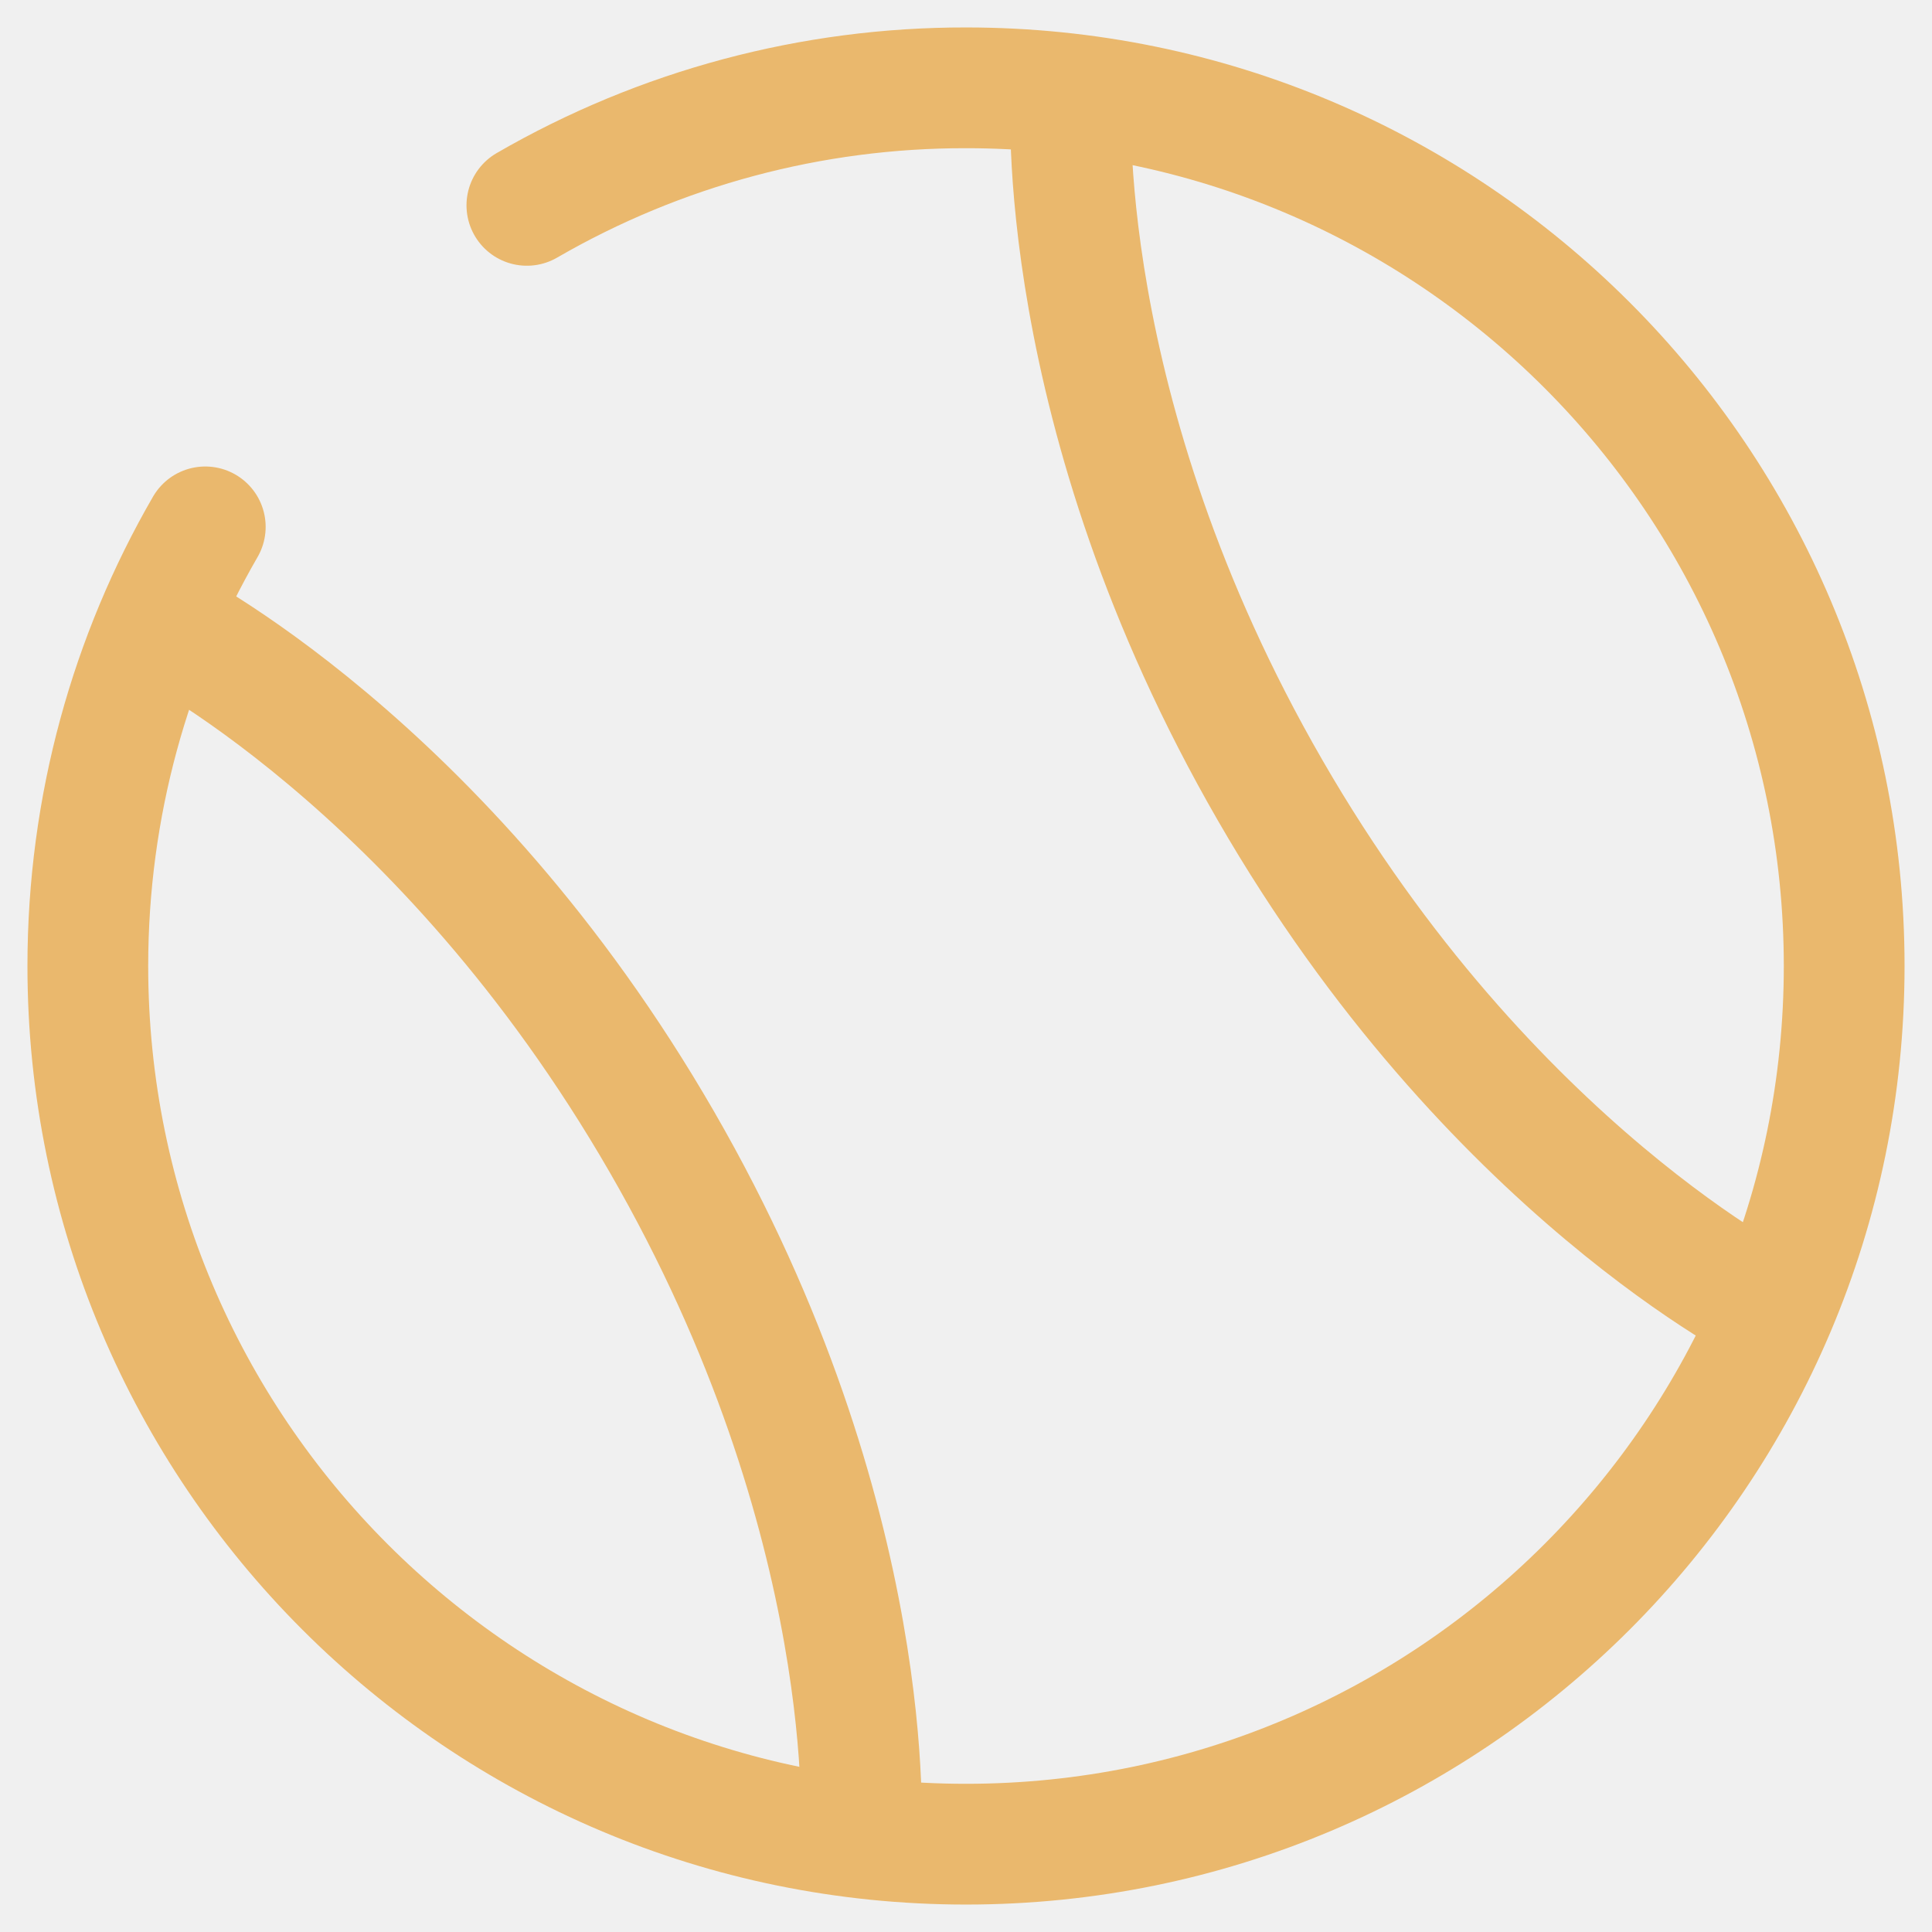
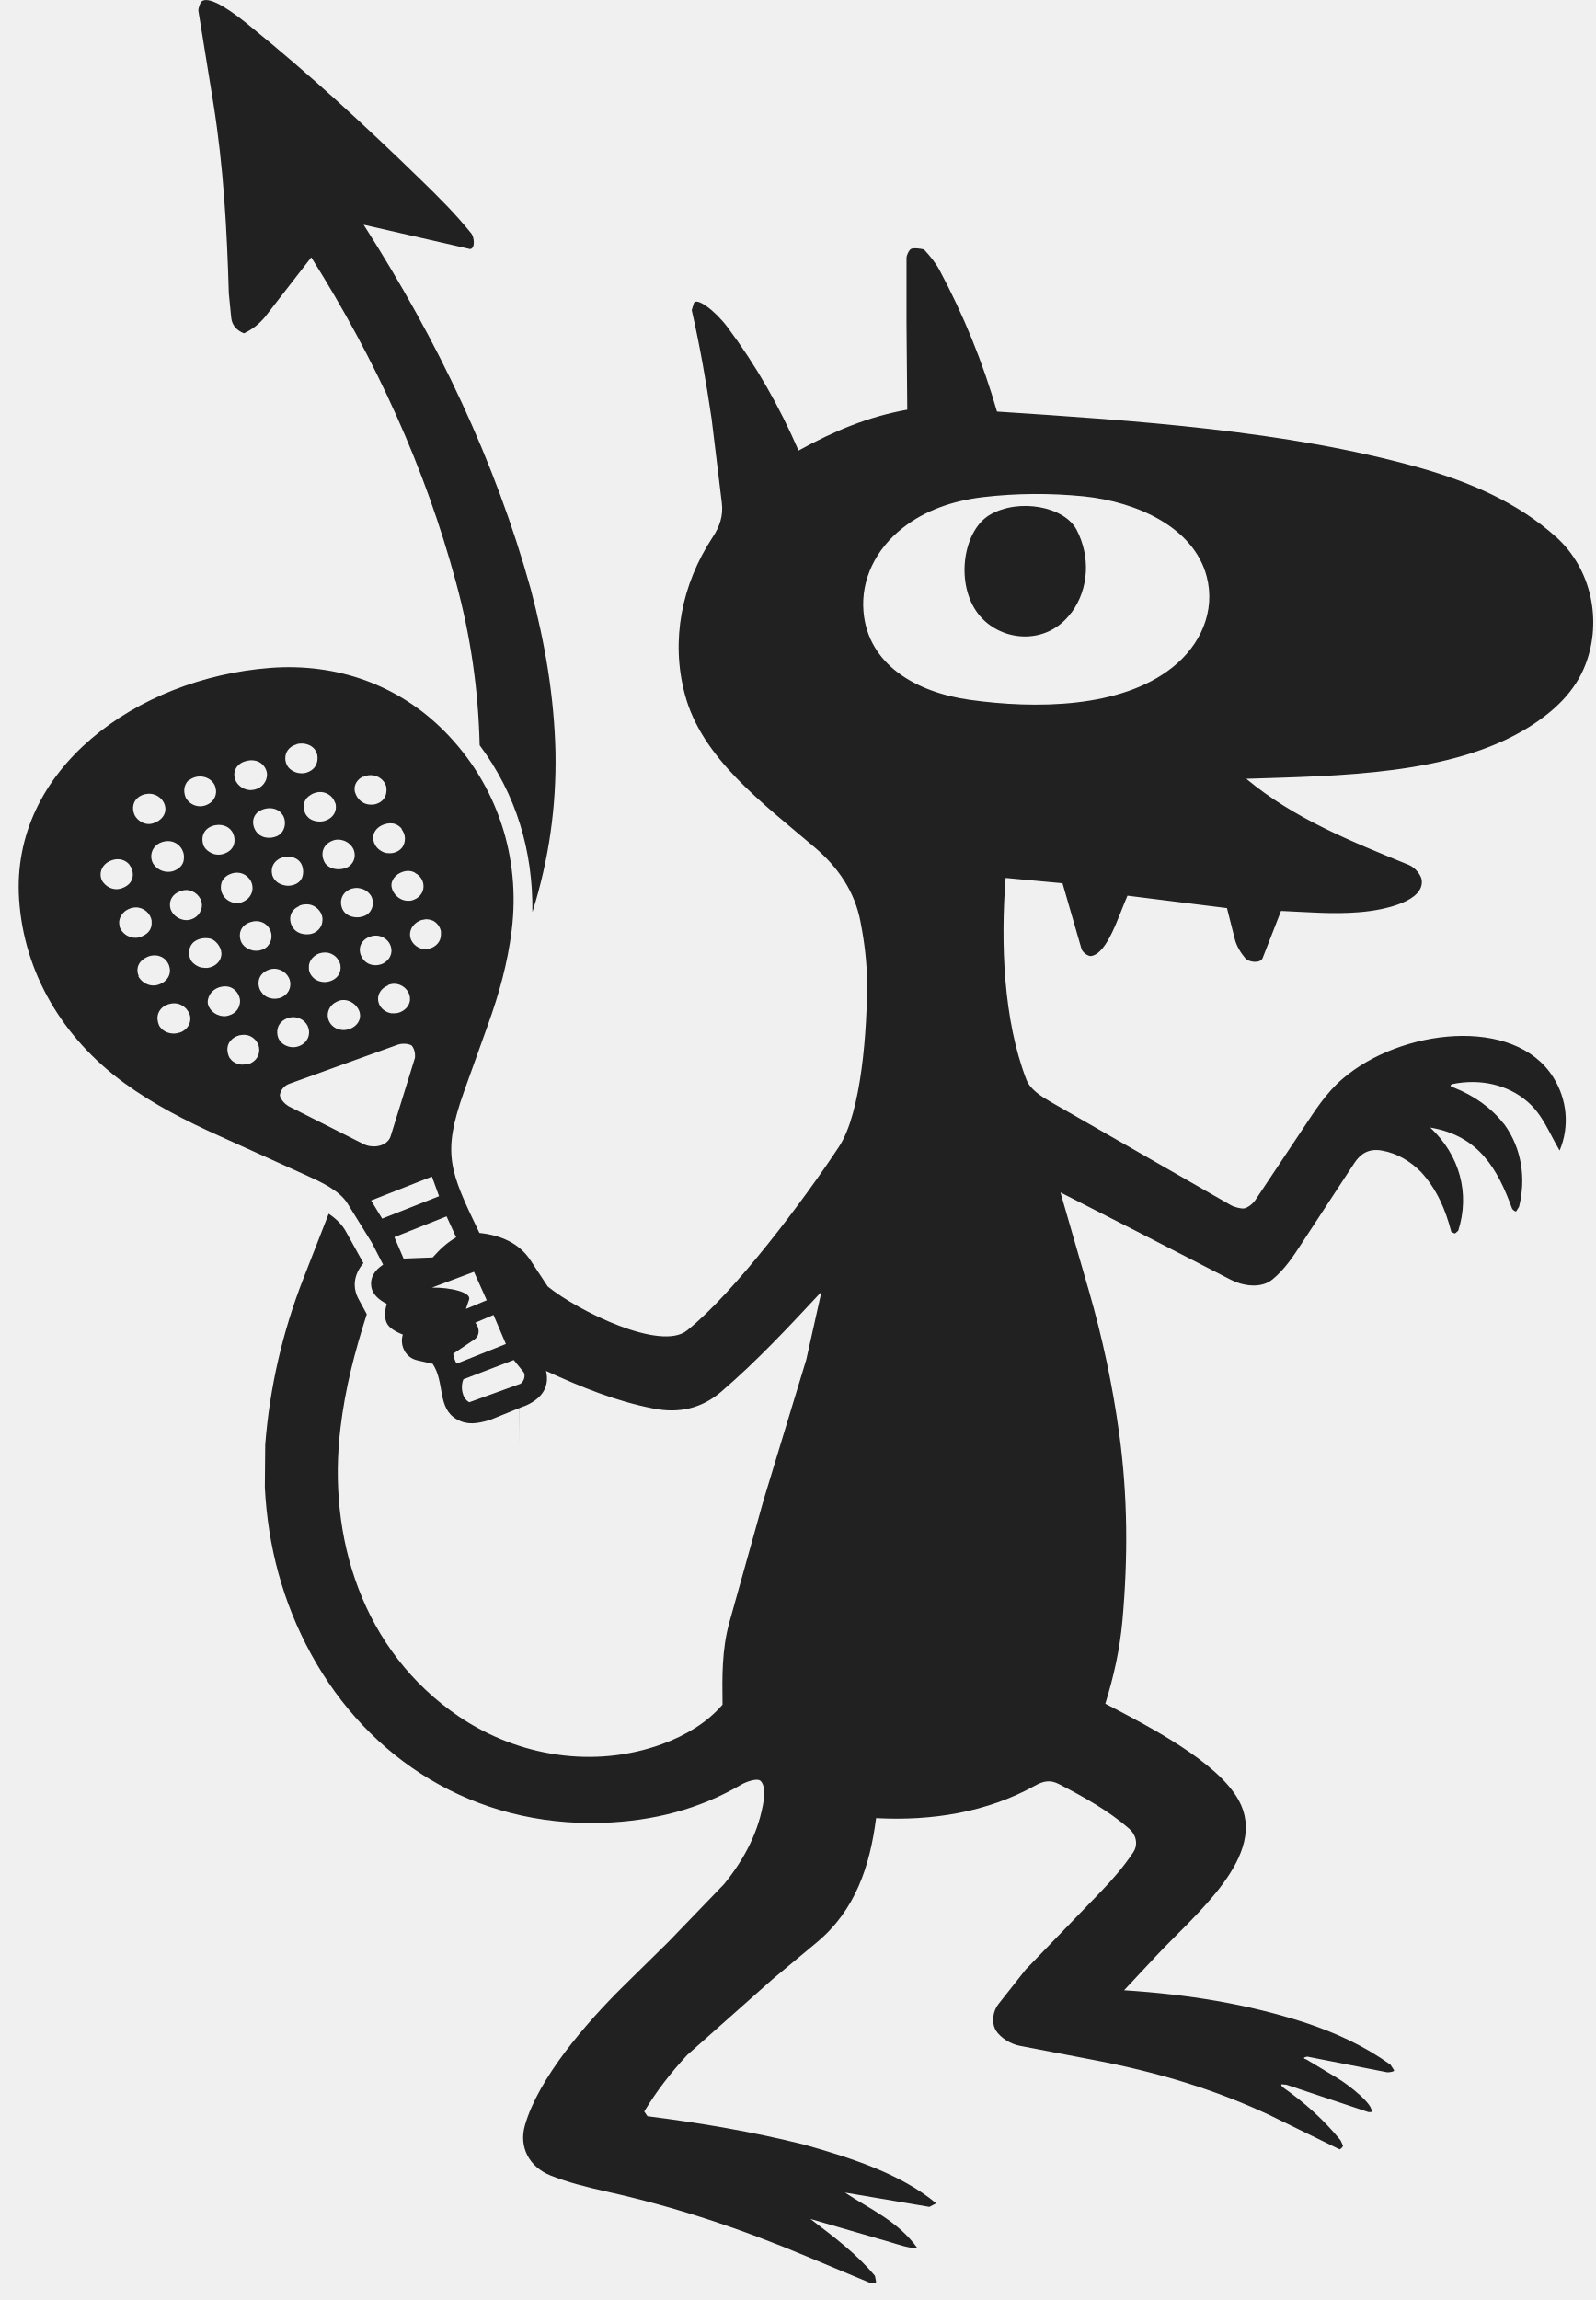
- <svg xmlns="http://www.w3.org/2000/svg" width="24" height="24" viewBox="0 0 24 24" fill="none">
-   <g clip-path="url(#clip0_2025_10)">
-     <path d="M13.305 1.168C13.305 1.168 13.052 5.095 15.779 9.819C18.506 14.544 22.033 16.286 22.033 16.286M1.967 7.714C1.967 7.714 5.494 9.458 8.221 14.183C10.948 18.908 10.695 22.832 10.695 22.832" stroke="#EAB86D" stroke-width="1.5" />
-     <path d="M6.545 2.551C8.203 1.591 10.085 1.088 12 1.091C18.025 1.091 22.909 5.975 22.909 12C22.909 18.025 18.025 22.909 12 22.909C5.975 22.909 1.091 18.025 1.091 12C1.091 10.014 1.622 8.149 2.55 6.545" stroke="#EAB86D" stroke-width="1.5" stroke-linecap="round" />
+ <svg xmlns="http://www.w3.org/2000/svg" width="34" height="49" viewBox="0 0 34 49" fill="none">
+   <g clip-path="url(#clip0_4031_25912)">
+     <path d="M11.344 19.423C11.356 18.122 11 16.925 10.22 15.877C10.192 14.692 10.028 13.555 9.716 12.407C9.06 9.973 8.012 7.675 6.632 5.482L5.644 6.756C5.516 6.904 5.392 7.009 5.2 7.101C5.048 7.045 4.944 6.928 4.928 6.776L4.876 6.258C4.836 4.896 4.764 3.563 4.548 2.213L4.228 0.237C4.22 0.185 4.26 0.06 4.3 0.028C4.476 -0.108 5.012 0.297 5.32 0.55C6.604 1.591 7.792 2.687 8.968 3.832C9.356 4.209 9.708 4.559 10.044 4.976C10.104 5.053 10.132 5.294 10.016 5.306L7.748 4.788C9.32 7.246 10.552 9.82 11.312 12.563C11.616 13.72 11.808 14.841 11.836 16.029C11.856 17.186 11.696 18.311 11.348 19.419L11.344 19.423Z" fill="#212121" />
+     <path d="M11.163 29.962C11.531 29.814 11.719 29.561 11.635 29.207C12.387 29.553 13.119 29.85 13.915 30.006C14.471 30.119 14.955 30.003 15.367 29.649C16.139 28.986 16.799 28.275 17.503 27.52L17.179 28.966L16.267 31.966L15.539 34.569C15.379 35.148 15.387 35.722 15.395 36.316C15.067 36.698 14.611 36.971 14.119 37.152C12.671 37.686 11.047 37.425 9.783 36.573C7.715 35.172 6.971 32.742 7.255 30.416C7.355 29.577 7.559 28.797 7.815 27.998L7.647 27.689C7.503 27.432 7.535 27.155 7.743 26.91L7.367 26.231C7.283 26.082 7.159 25.962 7.003 25.858L6.467 27.231C6.019 28.376 5.747 29.557 5.651 30.778L5.643 31.689C5.707 32.938 6.023 34.135 6.631 35.244C7.855 37.477 10.095 38.923 12.835 38.834C13.911 38.798 14.895 38.549 15.803 38.015C15.895 37.963 16.127 37.875 16.203 37.939C16.295 38.019 16.291 38.224 16.275 38.337C16.175 39.011 15.867 39.598 15.431 40.136L14.243 41.369L13.279 42.317C12.483 43.104 11.471 44.273 11.183 45.285C11.055 45.739 11.271 46.164 11.735 46.349C12.111 46.498 12.499 46.594 12.911 46.687C14.399 47.016 15.795 47.486 17.191 48.072L18.527 48.63C18.555 48.642 18.671 48.642 18.667 48.614L18.643 48.486C18.247 48.012 17.783 47.667 17.267 47.273L18.967 47.767C19.159 47.823 19.343 47.892 19.551 47.9C19.139 47.321 18.535 47.064 18.003 46.711L19.803 47.016L19.947 46.94C19.195 46.309 18.107 45.964 17.139 45.691C16.027 45.413 14.931 45.229 13.795 45.084L13.727 44.984C13.991 44.546 14.287 44.164 14.643 43.779L16.467 42.16L17.399 41.385C18.223 40.702 18.535 39.762 18.667 38.734C19.851 38.798 21.031 38.61 22.051 38.043C22.231 37.943 22.375 37.911 22.567 38.011C23.095 38.284 23.615 38.573 24.055 38.955C24.211 39.092 24.255 39.296 24.147 39.461C23.947 39.762 23.715 40.031 23.459 40.297L21.855 41.959L21.275 42.694C21.155 42.843 21.119 43.088 21.219 43.257C21.319 43.417 21.539 43.55 21.735 43.586L23.347 43.895C24.659 44.148 25.899 44.514 27.091 45.08L28.543 45.791C28.571 45.779 28.627 45.731 28.611 45.703L28.563 45.598C28.207 45.16 27.795 44.791 27.319 44.458C27.303 44.429 27.291 44.405 27.307 44.405L27.407 44.413L29.155 44.996H29.219C29.287 44.847 28.735 44.417 28.503 44.277L27.835 43.875C27.755 43.855 27.775 43.827 27.855 43.815L29.551 44.148C29.575 44.156 29.723 44.136 29.703 44.104L29.627 43.987C29.075 43.59 28.475 43.313 27.811 43.092C26.567 42.69 25.315 42.489 23.951 42.401L24.627 41.678C25.443 40.798 27.047 39.529 26.391 38.349C25.935 37.529 24.491 36.786 23.551 36.296C23.731 35.714 23.859 35.143 23.915 34.533C24.035 33.196 24.031 31.882 23.847 30.541C23.703 29.496 23.491 28.504 23.199 27.492L22.595 25.404L24.295 26.271L26.223 27.263C26.491 27.4 26.875 27.456 27.115 27.255C27.375 27.042 27.559 26.761 27.739 26.484L28.855 24.781C28.991 24.572 29.171 24.464 29.443 24.512C29.767 24.568 30.047 24.737 30.275 24.966C30.615 25.335 30.799 25.769 30.923 26.243C30.951 26.259 30.995 26.283 31.007 26.275L31.071 26.219C31.323 25.428 31.107 24.616 30.475 24.022C31.511 24.195 31.911 24.91 32.215 25.741C32.223 25.769 32.291 25.825 32.307 25.805L32.367 25.709C32.515 25.107 32.427 24.476 32.059 23.962C31.771 23.596 31.415 23.343 30.959 23.163C30.891 23.146 30.891 23.114 30.955 23.094C31.531 22.978 32.119 23.102 32.543 23.468C32.871 23.749 32.999 24.118 33.231 24.512C33.451 23.986 33.387 23.416 33.095 22.95C32.267 21.632 29.839 21.918 28.603 22.986C28.247 23.291 28.011 23.673 27.759 24.05L26.747 25.568C26.695 25.645 26.579 25.737 26.503 25.745C26.435 25.753 26.283 25.713 26.215 25.669L22.375 23.468C22.175 23.351 21.943 23.203 21.867 22.994C21.379 21.725 21.319 20.094 21.427 18.704L22.639 18.817L23.043 20.215C23.063 20.287 23.187 20.379 23.251 20.367C23.599 20.307 23.827 19.528 24.023 19.082L26.143 19.347L26.311 20.01C26.343 20.146 26.435 20.299 26.531 20.411C26.611 20.508 26.859 20.528 26.903 20.411L27.295 19.407C27.863 19.431 28.395 19.48 28.947 19.435C29.535 19.391 30.359 19.19 30.291 18.741C30.275 18.64 30.155 18.483 30.019 18.427C28.791 17.925 27.575 17.443 26.555 16.592C28.559 16.527 30.931 16.511 32.563 15.499C33.111 15.158 33.571 14.728 33.791 14.134C34.131 13.222 33.915 12.126 33.159 11.443C32.331 10.7 31.307 10.262 30.219 9.957C27.407 9.169 24.171 8.961 21.243 8.768C20.939 7.711 20.531 6.715 20.019 5.755C19.927 5.587 19.819 5.458 19.687 5.314C19.599 5.294 19.471 5.278 19.415 5.302C19.367 5.326 19.315 5.438 19.315 5.494V6.892L19.331 8.728C18.503 8.876 17.771 9.181 17.015 9.599C16.603 8.651 16.111 7.788 15.499 6.968C15.235 6.615 14.831 6.318 14.783 6.462L14.739 6.607C14.915 7.386 15.047 8.137 15.163 8.928L15.379 10.708C15.415 10.985 15.335 11.218 15.183 11.447C14.523 12.451 14.287 13.64 14.591 14.788C14.947 16.15 16.259 17.118 17.351 18.046C17.863 18.479 18.215 19.002 18.335 19.64C18.419 20.07 18.471 20.496 18.475 20.938C18.475 21.905 18.363 23.693 17.875 24.432C17.131 25.56 15.655 27.532 14.639 28.344C14.079 28.797 12.315 27.93 11.671 27.408L11.303 26.85C11.059 26.476 10.651 26.311 10.215 26.267C9.583 24.95 9.411 24.592 9.887 23.255L10.395 21.837C10.635 21.17 10.815 20.524 10.903 19.817C11.095 18.267 10.599 16.72 9.471 15.58C8.499 14.6 7.187 14.118 5.747 14.23C2.919 14.451 0.223 16.379 0.407 19.162C0.511 20.725 1.331 22.11 2.643 23.07C3.279 23.532 3.955 23.878 4.679 24.203L6.523 25.038C6.835 25.179 7.231 25.36 7.403 25.637L7.923 26.476L8.163 26.942C7.975 27.067 7.883 27.223 7.911 27.412C7.935 27.573 8.071 27.693 8.239 27.777C8.203 27.914 8.179 28.075 8.247 28.199C8.295 28.291 8.435 28.376 8.583 28.432C8.515 28.645 8.623 28.922 8.895 28.982L9.219 29.055C9.487 29.46 9.307 29.998 9.735 30.239C9.959 30.364 10.159 30.332 10.439 30.252L11.163 29.958V29.962ZM9.211 19.608C9.303 19.648 9.371 19.737 9.391 19.825C9.391 19.833 9.395 19.837 9.395 19.845C9.395 19.861 9.395 19.873 9.395 19.889C9.395 19.897 9.395 19.901 9.395 19.909C9.395 19.909 9.395 19.909 9.395 19.913C9.395 20.054 9.295 20.178 9.127 20.215C8.987 20.247 8.827 20.166 8.763 20.03C8.755 20.018 8.751 20.002 8.747 19.986C8.723 19.901 8.739 19.809 8.795 19.733C8.839 19.672 8.907 19.62 8.999 19.596H9.007C9.027 19.592 9.051 19.588 9.071 19.584C9.119 19.584 9.163 19.592 9.203 19.608H9.211ZM8.843 18.6C8.843 18.6 8.843 18.6 8.847 18.6C8.847 18.6 8.851 18.6 8.855 18.604C8.943 18.652 9.003 18.736 9.019 18.829C9.051 19.01 8.919 19.162 8.739 19.19C8.727 19.19 8.715 19.19 8.699 19.19C8.691 19.19 8.679 19.19 8.671 19.19C8.551 19.182 8.447 19.11 8.387 19.01C8.367 18.977 8.355 18.945 8.347 18.913C8.311 18.765 8.427 18.62 8.587 18.572C8.611 18.564 8.635 18.56 8.659 18.556C8.727 18.548 8.791 18.564 8.843 18.592V18.6ZM5.383 19.632C5.443 19.62 5.499 19.624 5.547 19.636C5.675 19.668 5.759 19.777 5.779 19.885C5.799 19.99 5.767 20.082 5.707 20.15C5.703 20.158 5.695 20.162 5.691 20.17C5.647 20.21 5.587 20.239 5.519 20.251C5.439 20.263 5.363 20.251 5.295 20.218C5.231 20.186 5.175 20.138 5.147 20.082C5.139 20.066 5.131 20.05 5.127 20.034C5.071 19.845 5.163 19.676 5.391 19.632H5.383ZM4.959 19.227C4.855 19.198 4.775 19.126 4.735 19.038C4.699 18.961 4.699 18.881 4.719 18.809C4.747 18.72 4.823 18.644 4.943 18.608C5.151 18.544 5.327 18.68 5.367 18.825C5.407 18.957 5.359 19.082 5.263 19.162C5.259 19.166 5.251 19.17 5.243 19.174C5.215 19.194 5.187 19.21 5.151 19.223C5.083 19.247 5.015 19.247 4.951 19.23L4.959 19.227ZM5.999 18.275C6.031 18.262 6.063 18.259 6.095 18.255C6.255 18.234 6.395 18.315 6.439 18.447C6.467 18.528 6.467 18.616 6.439 18.692C6.407 18.769 6.343 18.829 6.239 18.857C6.179 18.873 6.107 18.877 6.043 18.857C5.955 18.837 5.871 18.785 5.823 18.696C5.807 18.668 5.799 18.64 5.795 18.612C5.771 18.483 5.831 18.335 6.003 18.271L5.999 18.275ZM6.371 19.299C6.415 19.279 6.463 19.267 6.507 19.267C6.595 19.259 6.679 19.287 6.747 19.343C6.787 19.375 6.819 19.415 6.843 19.463C6.859 19.496 6.867 19.528 6.871 19.564C6.871 19.564 6.871 19.568 6.871 19.572C6.871 19.572 6.871 19.58 6.871 19.584C6.871 19.636 6.863 19.692 6.835 19.741C6.807 19.793 6.759 19.841 6.695 19.873C6.651 19.893 6.603 19.905 6.551 19.905C6.447 19.909 6.343 19.877 6.271 19.801C6.259 19.789 6.247 19.773 6.235 19.757C6.227 19.741 6.219 19.724 6.211 19.708C6.183 19.644 6.175 19.572 6.191 19.508C6.211 19.427 6.267 19.351 6.371 19.307V19.299ZM6.683 20.383C6.683 20.383 6.711 20.359 6.731 20.347C6.771 20.319 6.819 20.303 6.879 20.295C6.947 20.287 7.011 20.295 7.063 20.323C7.127 20.351 7.179 20.399 7.211 20.456C7.235 20.496 7.251 20.536 7.255 20.576C7.267 20.688 7.223 20.789 7.139 20.849C7.087 20.889 7.023 20.913 6.947 20.921C6.891 20.925 6.835 20.917 6.783 20.897C6.759 20.889 6.739 20.877 6.719 20.865C6.719 20.865 6.715 20.865 6.711 20.861C6.711 20.861 6.711 20.861 6.707 20.857C6.643 20.809 6.595 20.741 6.583 20.656C6.579 20.624 6.583 20.592 6.583 20.56C6.595 20.496 6.627 20.431 6.683 20.383ZM7.115 21.375C7.151 21.351 7.187 21.331 7.235 21.315C7.307 21.295 7.375 21.303 7.439 21.327C7.499 21.351 7.555 21.391 7.595 21.439C7.623 21.472 7.643 21.508 7.655 21.54C7.719 21.721 7.599 21.885 7.411 21.933C7.335 21.954 7.255 21.946 7.183 21.918C7.103 21.885 7.035 21.821 7.003 21.737C6.955 21.612 6.991 21.464 7.119 21.371L7.115 21.375ZM7.515 18.929C7.567 18.913 7.619 18.913 7.667 18.925C7.743 18.937 7.811 18.973 7.859 19.026C7.887 19.054 7.911 19.086 7.923 19.122C7.947 19.182 7.951 19.242 7.939 19.295C7.923 19.379 7.875 19.455 7.799 19.496C7.799 19.496 7.791 19.5 7.787 19.504C7.787 19.504 7.787 19.504 7.783 19.504C7.767 19.512 7.747 19.52 7.731 19.524C7.707 19.532 7.683 19.536 7.659 19.54C7.595 19.548 7.539 19.54 7.483 19.524C7.391 19.496 7.315 19.431 7.283 19.335C7.227 19.162 7.307 18.982 7.515 18.925V18.929ZM7.855 19.965C7.855 19.965 7.895 19.949 7.915 19.945C8.055 19.905 8.195 19.962 8.271 20.058C8.283 20.074 8.295 20.09 8.303 20.106C8.379 20.247 8.339 20.403 8.211 20.496C8.195 20.508 8.175 20.52 8.151 20.532C8.139 20.536 8.127 20.54 8.119 20.544C7.967 20.596 7.799 20.544 7.719 20.411C7.627 20.263 7.647 20.062 7.855 19.965ZM8.267 20.986C8.443 20.913 8.619 20.994 8.699 21.138C8.727 21.191 8.739 21.247 8.735 21.303C8.735 21.319 8.731 21.335 8.727 21.351C8.711 21.415 8.671 21.472 8.611 21.516C8.591 21.532 8.567 21.544 8.543 21.556C8.495 21.58 8.443 21.588 8.391 21.588C8.375 21.588 8.359 21.588 8.343 21.588C8.239 21.572 8.143 21.512 8.091 21.419C8.083 21.403 8.075 21.387 8.071 21.371C8.019 21.227 8.095 21.062 8.267 20.994V20.986ZM8.555 17.664C8.595 17.716 8.623 17.781 8.627 17.841C8.631 17.917 8.615 17.981 8.583 18.034C8.527 18.122 8.427 18.174 8.311 18.178C8.263 18.178 8.219 18.174 8.179 18.158C8.171 18.158 8.163 18.15 8.155 18.146C8.143 18.142 8.131 18.138 8.123 18.13C8.035 18.082 7.971 17.993 7.955 17.893C7.947 17.849 7.951 17.805 7.963 17.768C8.003 17.648 8.127 17.556 8.295 17.54C8.339 17.54 8.379 17.54 8.419 17.556C8.479 17.576 8.527 17.616 8.563 17.66L8.555 17.664ZM7.739 16.552C7.779 16.535 7.819 16.519 7.867 16.515C7.907 16.511 7.943 16.515 7.979 16.523C8.103 16.552 8.199 16.648 8.227 16.752C8.227 16.756 8.231 16.764 8.231 16.768C8.231 16.785 8.231 16.801 8.235 16.817C8.235 16.873 8.227 16.925 8.207 16.969C8.163 17.062 8.071 17.126 7.951 17.142C7.931 17.142 7.915 17.142 7.895 17.142C7.767 17.142 7.647 17.062 7.591 16.945C7.579 16.917 7.567 16.893 7.559 16.861C7.555 16.837 7.555 16.817 7.555 16.793C7.559 16.692 7.627 16.596 7.735 16.544L7.739 16.552ZM7.515 18.062C7.515 18.062 7.527 18.082 7.531 18.09C7.607 18.271 7.515 18.455 7.335 18.503C7.323 18.503 7.307 18.508 7.291 18.512C7.175 18.532 7.055 18.508 6.975 18.439C6.943 18.415 6.919 18.383 6.903 18.343C6.855 18.238 6.859 18.118 6.927 18.026C6.963 17.977 7.019 17.933 7.099 17.905C7.155 17.885 7.211 17.885 7.263 17.893C7.303 17.901 7.343 17.913 7.379 17.933C7.439 17.965 7.487 18.014 7.515 18.062ZM7.143 17.098C7.195 17.274 7.103 17.435 6.907 17.491C6.875 17.499 6.847 17.503 6.815 17.503C6.723 17.503 6.631 17.475 6.567 17.415C6.539 17.387 6.515 17.355 6.499 17.319C6.499 17.315 6.499 17.311 6.495 17.307C6.447 17.182 6.471 17.05 6.575 16.965C6.611 16.937 6.655 16.909 6.707 16.893C6.911 16.825 7.095 16.949 7.139 17.106L7.143 17.098ZM6.323 15.853C6.347 15.845 6.367 15.845 6.391 15.841C6.475 15.833 6.555 15.853 6.619 15.889C6.687 15.929 6.735 15.989 6.755 16.062C6.779 16.162 6.763 16.266 6.703 16.347C6.663 16.399 6.603 16.439 6.523 16.463C6.495 16.471 6.467 16.475 6.435 16.475C6.399 16.475 6.367 16.471 6.331 16.463C6.235 16.435 6.151 16.379 6.111 16.294C6.091 16.25 6.079 16.206 6.079 16.162C6.075 16.025 6.159 15.901 6.323 15.857V15.853ZM5.995 17.327C6.015 17.351 6.035 17.375 6.047 17.407C6.103 17.54 6.067 17.736 5.903 17.813C5.739 17.885 5.539 17.853 5.443 17.692C5.387 17.6 5.371 17.475 5.431 17.375C5.459 17.331 5.499 17.287 5.567 17.258C5.727 17.186 5.899 17.214 5.999 17.327H5.995ZM5.091 16.291C5.123 16.262 5.159 16.242 5.203 16.226C5.247 16.21 5.291 16.202 5.335 16.198C5.443 16.194 5.535 16.226 5.599 16.294C5.631 16.327 5.655 16.363 5.671 16.407C5.691 16.455 5.695 16.507 5.683 16.56C5.679 16.592 5.667 16.624 5.651 16.652C5.615 16.72 5.555 16.776 5.479 16.805C5.471 16.805 5.463 16.809 5.455 16.813C5.443 16.817 5.427 16.821 5.415 16.825C5.415 16.825 5.411 16.825 5.407 16.825C5.387 16.825 5.367 16.833 5.351 16.833C5.351 16.833 5.351 16.833 5.347 16.833C5.219 16.833 5.091 16.764 5.027 16.644C5.011 16.612 4.999 16.576 4.995 16.54C4.983 16.451 5.015 16.355 5.095 16.287L5.091 16.291ZM4.967 17.761C4.979 17.785 4.987 17.809 4.991 17.833C5.027 18.03 4.907 18.162 4.723 18.202C4.679 18.21 4.635 18.21 4.591 18.202C4.563 18.198 4.539 18.19 4.515 18.178C4.443 18.146 4.383 18.098 4.347 18.034C4.339 18.017 4.331 18.002 4.327 17.981C4.275 17.793 4.371 17.62 4.591 17.58C4.779 17.548 4.915 17.64 4.967 17.756V17.761ZM4.023 16.628C4.055 16.6 4.099 16.576 4.147 16.56C4.171 16.552 4.199 16.547 4.223 16.544C4.347 16.532 4.455 16.58 4.523 16.652C4.551 16.684 4.575 16.72 4.587 16.76C4.599 16.805 4.607 16.849 4.603 16.889C4.591 17.013 4.507 17.118 4.367 17.162C4.255 17.198 4.131 17.17 4.043 17.098C4.035 17.09 4.027 17.086 4.019 17.078C4.019 17.078 4.019 17.074 4.015 17.07C4.003 17.058 3.991 17.046 3.979 17.029C3.967 17.013 3.959 16.993 3.951 16.977C3.931 16.925 3.923 16.869 3.927 16.817C3.927 16.797 3.931 16.773 3.939 16.752C3.955 16.704 3.979 16.656 4.023 16.62V16.628ZM4.263 19.435C4.219 19.508 4.147 19.568 4.055 19.592C3.943 19.624 3.823 19.584 3.739 19.516C3.695 19.48 3.663 19.435 3.643 19.387C3.643 19.383 3.639 19.375 3.635 19.371C3.591 19.218 3.651 19.082 3.787 19.01C3.823 18.994 3.859 18.977 3.903 18.969C4.083 18.929 4.251 19.058 4.291 19.206C4.315 19.287 4.299 19.367 4.259 19.435H4.263ZM3.899 18.142C3.911 18.174 3.919 18.206 3.919 18.238C3.919 18.275 3.919 18.315 3.911 18.347C3.891 18.423 3.835 18.491 3.751 18.532C3.735 18.54 3.715 18.548 3.699 18.556C3.575 18.596 3.431 18.568 3.331 18.479C3.307 18.455 3.283 18.431 3.263 18.399C3.175 18.242 3.231 18.022 3.439 17.945C3.651 17.869 3.831 17.973 3.895 18.134L3.899 18.142ZM3.095 16.921C3.171 16.901 3.239 16.909 3.303 16.933C3.407 16.973 3.483 17.058 3.511 17.15C3.567 17.327 3.443 17.487 3.263 17.54C3.179 17.568 3.091 17.556 3.019 17.515C2.947 17.479 2.887 17.415 2.859 17.343C2.835 17.274 2.827 17.21 2.843 17.146C2.867 17.042 2.951 16.953 3.095 16.917V16.921ZM2.163 18.736C2.151 18.708 2.143 18.672 2.143 18.64C2.139 18.512 2.223 18.375 2.395 18.323C2.547 18.275 2.683 18.327 2.759 18.423C2.759 18.423 2.759 18.423 2.759 18.427C2.783 18.459 2.803 18.491 2.815 18.532C2.867 18.712 2.783 18.873 2.563 18.933C2.419 18.973 2.239 18.901 2.159 18.733L2.163 18.736ZM2.551 19.733C2.519 19.636 2.551 19.528 2.627 19.447C2.663 19.407 2.715 19.375 2.771 19.355C2.783 19.351 2.791 19.347 2.803 19.343C2.811 19.343 2.819 19.343 2.831 19.339C3.003 19.303 3.167 19.411 3.219 19.564C3.223 19.58 3.227 19.6 3.231 19.616C3.231 19.62 3.231 19.624 3.231 19.628C3.231 19.636 3.231 19.64 3.231 19.648C3.231 19.664 3.231 19.676 3.231 19.692C3.223 19.797 3.159 19.889 3.039 19.941C3.015 19.953 2.991 19.962 2.963 19.97C2.811 20.01 2.611 19.925 2.547 19.741L2.551 19.733ZM2.955 20.793C2.927 20.733 2.923 20.668 2.935 20.608C2.955 20.52 3.023 20.439 3.131 20.391C3.147 20.383 3.163 20.375 3.179 20.371C3.231 20.355 3.283 20.351 3.327 20.355C3.443 20.367 3.535 20.431 3.583 20.528C3.595 20.548 3.603 20.568 3.607 20.588C3.659 20.757 3.563 20.929 3.347 20.986C3.299 20.998 3.243 20.998 3.191 20.986C3.139 20.974 3.091 20.95 3.047 20.917C3.007 20.885 2.971 20.845 2.947 20.797L2.955 20.793ZM3.823 21.998C3.691 22.046 3.539 22.01 3.447 21.922C3.419 21.893 3.395 21.865 3.383 21.829C3.367 21.789 3.359 21.745 3.355 21.705C3.351 21.596 3.403 21.496 3.503 21.431C3.511 21.427 3.515 21.423 3.523 21.419H3.531C3.551 21.411 3.571 21.399 3.595 21.391H3.603C3.791 21.335 3.963 21.431 4.035 21.596C4.051 21.636 4.059 21.677 4.055 21.717C4.051 21.837 3.967 21.954 3.823 22.002V21.998ZM4.299 20.616C4.199 20.592 4.103 20.524 4.063 20.451C4.059 20.443 4.055 20.431 4.051 20.419C3.999 20.299 4.035 20.134 4.143 20.058C4.203 20.014 4.283 19.99 4.363 19.986C4.423 19.986 4.479 19.99 4.527 20.014C4.627 20.066 4.739 20.215 4.715 20.359C4.695 20.488 4.595 20.572 4.491 20.604C4.467 20.612 4.443 20.616 4.423 20.62C4.383 20.624 4.343 20.62 4.303 20.612L4.299 20.616ZM4.647 21.624C4.555 21.588 4.475 21.516 4.439 21.419C4.419 21.367 4.423 21.315 4.439 21.263C4.471 21.154 4.567 21.058 4.699 21.026C4.767 21.01 4.831 21.01 4.887 21.026C4.991 21.058 5.071 21.142 5.103 21.251C5.119 21.303 5.119 21.359 5.103 21.407C5.083 21.496 5.023 21.572 4.923 21.616C4.899 21.624 4.879 21.636 4.851 21.64C4.811 21.652 4.767 21.652 4.727 21.644C4.699 21.644 4.671 21.632 4.643 21.62L4.647 21.624ZM5.283 22.665C5.239 22.677 5.195 22.681 5.155 22.681C5.119 22.681 5.083 22.669 5.051 22.657C5.047 22.657 5.039 22.657 5.035 22.652C5.035 22.652 5.035 22.652 5.031 22.652C4.995 22.636 4.963 22.616 4.935 22.588C4.907 22.56 4.883 22.528 4.871 22.492C4.827 22.375 4.839 22.267 4.903 22.183C4.947 22.126 5.011 22.082 5.095 22.058C5.131 22.05 5.167 22.046 5.199 22.046C5.327 22.046 5.435 22.122 5.487 22.223C5.495 22.243 5.503 22.259 5.511 22.279C5.559 22.452 5.467 22.616 5.287 22.672L5.283 22.665ZM5.595 21.166C5.571 21.142 5.555 21.114 5.539 21.086C5.515 21.03 5.503 20.97 5.511 20.909C5.523 20.801 5.595 20.704 5.735 20.656C5.811 20.632 5.883 20.632 5.947 20.656C5.991 20.668 6.031 20.692 6.067 20.721C6.115 20.761 6.151 20.813 6.171 20.869C6.223 21.038 6.139 21.211 5.947 21.267C5.939 21.267 5.931 21.267 5.919 21.271C5.847 21.287 5.771 21.275 5.703 21.247C5.659 21.227 5.623 21.198 5.591 21.166H5.595ZM5.919 21.901C5.947 21.801 6.027 21.721 6.151 21.684C6.247 21.656 6.339 21.672 6.415 21.713C6.491 21.753 6.547 21.821 6.571 21.901C6.623 22.07 6.531 22.239 6.347 22.295C6.259 22.323 6.163 22.311 6.083 22.271C6.047 22.255 6.019 22.231 5.991 22.207C5.967 22.183 5.947 22.15 5.931 22.118C5.903 22.046 5.899 21.97 5.919 21.901ZM6.131 23.552C6.091 23.532 6.051 23.492 6.019 23.452C5.987 23.407 5.963 23.363 5.963 23.327C5.963 23.319 5.967 23.307 5.971 23.295C5.987 23.211 6.071 23.122 6.163 23.09L7.587 22.576L8.479 22.255C8.535 22.235 8.619 22.231 8.687 22.243C8.727 22.251 8.759 22.263 8.779 22.283C8.783 22.287 8.791 22.299 8.795 22.307C8.827 22.355 8.847 22.436 8.843 22.504C8.843 22.516 8.843 22.532 8.839 22.544L8.323 24.207C8.315 24.235 8.303 24.259 8.287 24.279C8.179 24.432 7.923 24.464 7.743 24.372L6.127 23.556L6.131 23.552ZM8.143 25.962L7.907 25.576L9.203 25.066L9.355 25.484L8.143 25.962ZM8.599 26.813L8.403 26.356L9.515 25.914L9.719 26.36C9.499 26.492 9.375 26.617 9.219 26.789L8.603 26.813H8.599ZM9.203 27.432L10.099 27.095L10.371 27.701L9.927 27.886L9.995 27.685C10.047 27.536 9.607 27.424 9.199 27.432H9.203ZM9.731 29.051C9.703 29.018 9.655 28.89 9.659 28.838L10.107 28.537C10.227 28.452 10.223 28.296 10.127 28.179L10.515 28.014L10.779 28.633L9.731 29.051ZM11.063 30.834L11.067 29.488L9.999 29.874C9.839 29.79 9.807 29.532 9.875 29.384L10.947 28.974L11.155 29.231C11.203 29.292 11.171 29.452 11.063 29.492V30.834ZM24.971 14.226C23.879 15.09 22.063 15.106 20.659 14.909C19.511 14.748 18.495 14.154 18.399 13.033C18.339 12.346 18.663 11.696 19.231 11.25C19.715 10.868 20.307 10.668 20.943 10.591C21.663 10.507 22.375 10.503 23.099 10.575C24.219 10.692 25.435 11.23 25.711 12.282C25.903 13.013 25.587 13.744 24.971 14.226Z" fill="#212121" />
+     <path d="M22.825 13.053C22.573 13.399 22.197 13.571 21.801 13.559C21.405 13.547 21.017 13.347 20.793 13.009C20.361 12.358 20.537 11.294 21.089 10.969C21.697 10.611 22.681 10.78 22.945 11.298C23.229 11.852 23.209 12.535 22.829 13.053H22.825Z" fill="#212121" />
  </g>
  <defs>
-     <clipPath id="clip0_2025_10">
-       <rect width="24" height="24" fill="white" />
+     <clipPath id="clip0_4031_25912">
+       <rect width="34" height="49" fill="white" />
    </clipPath>
  </defs>
</svg>
